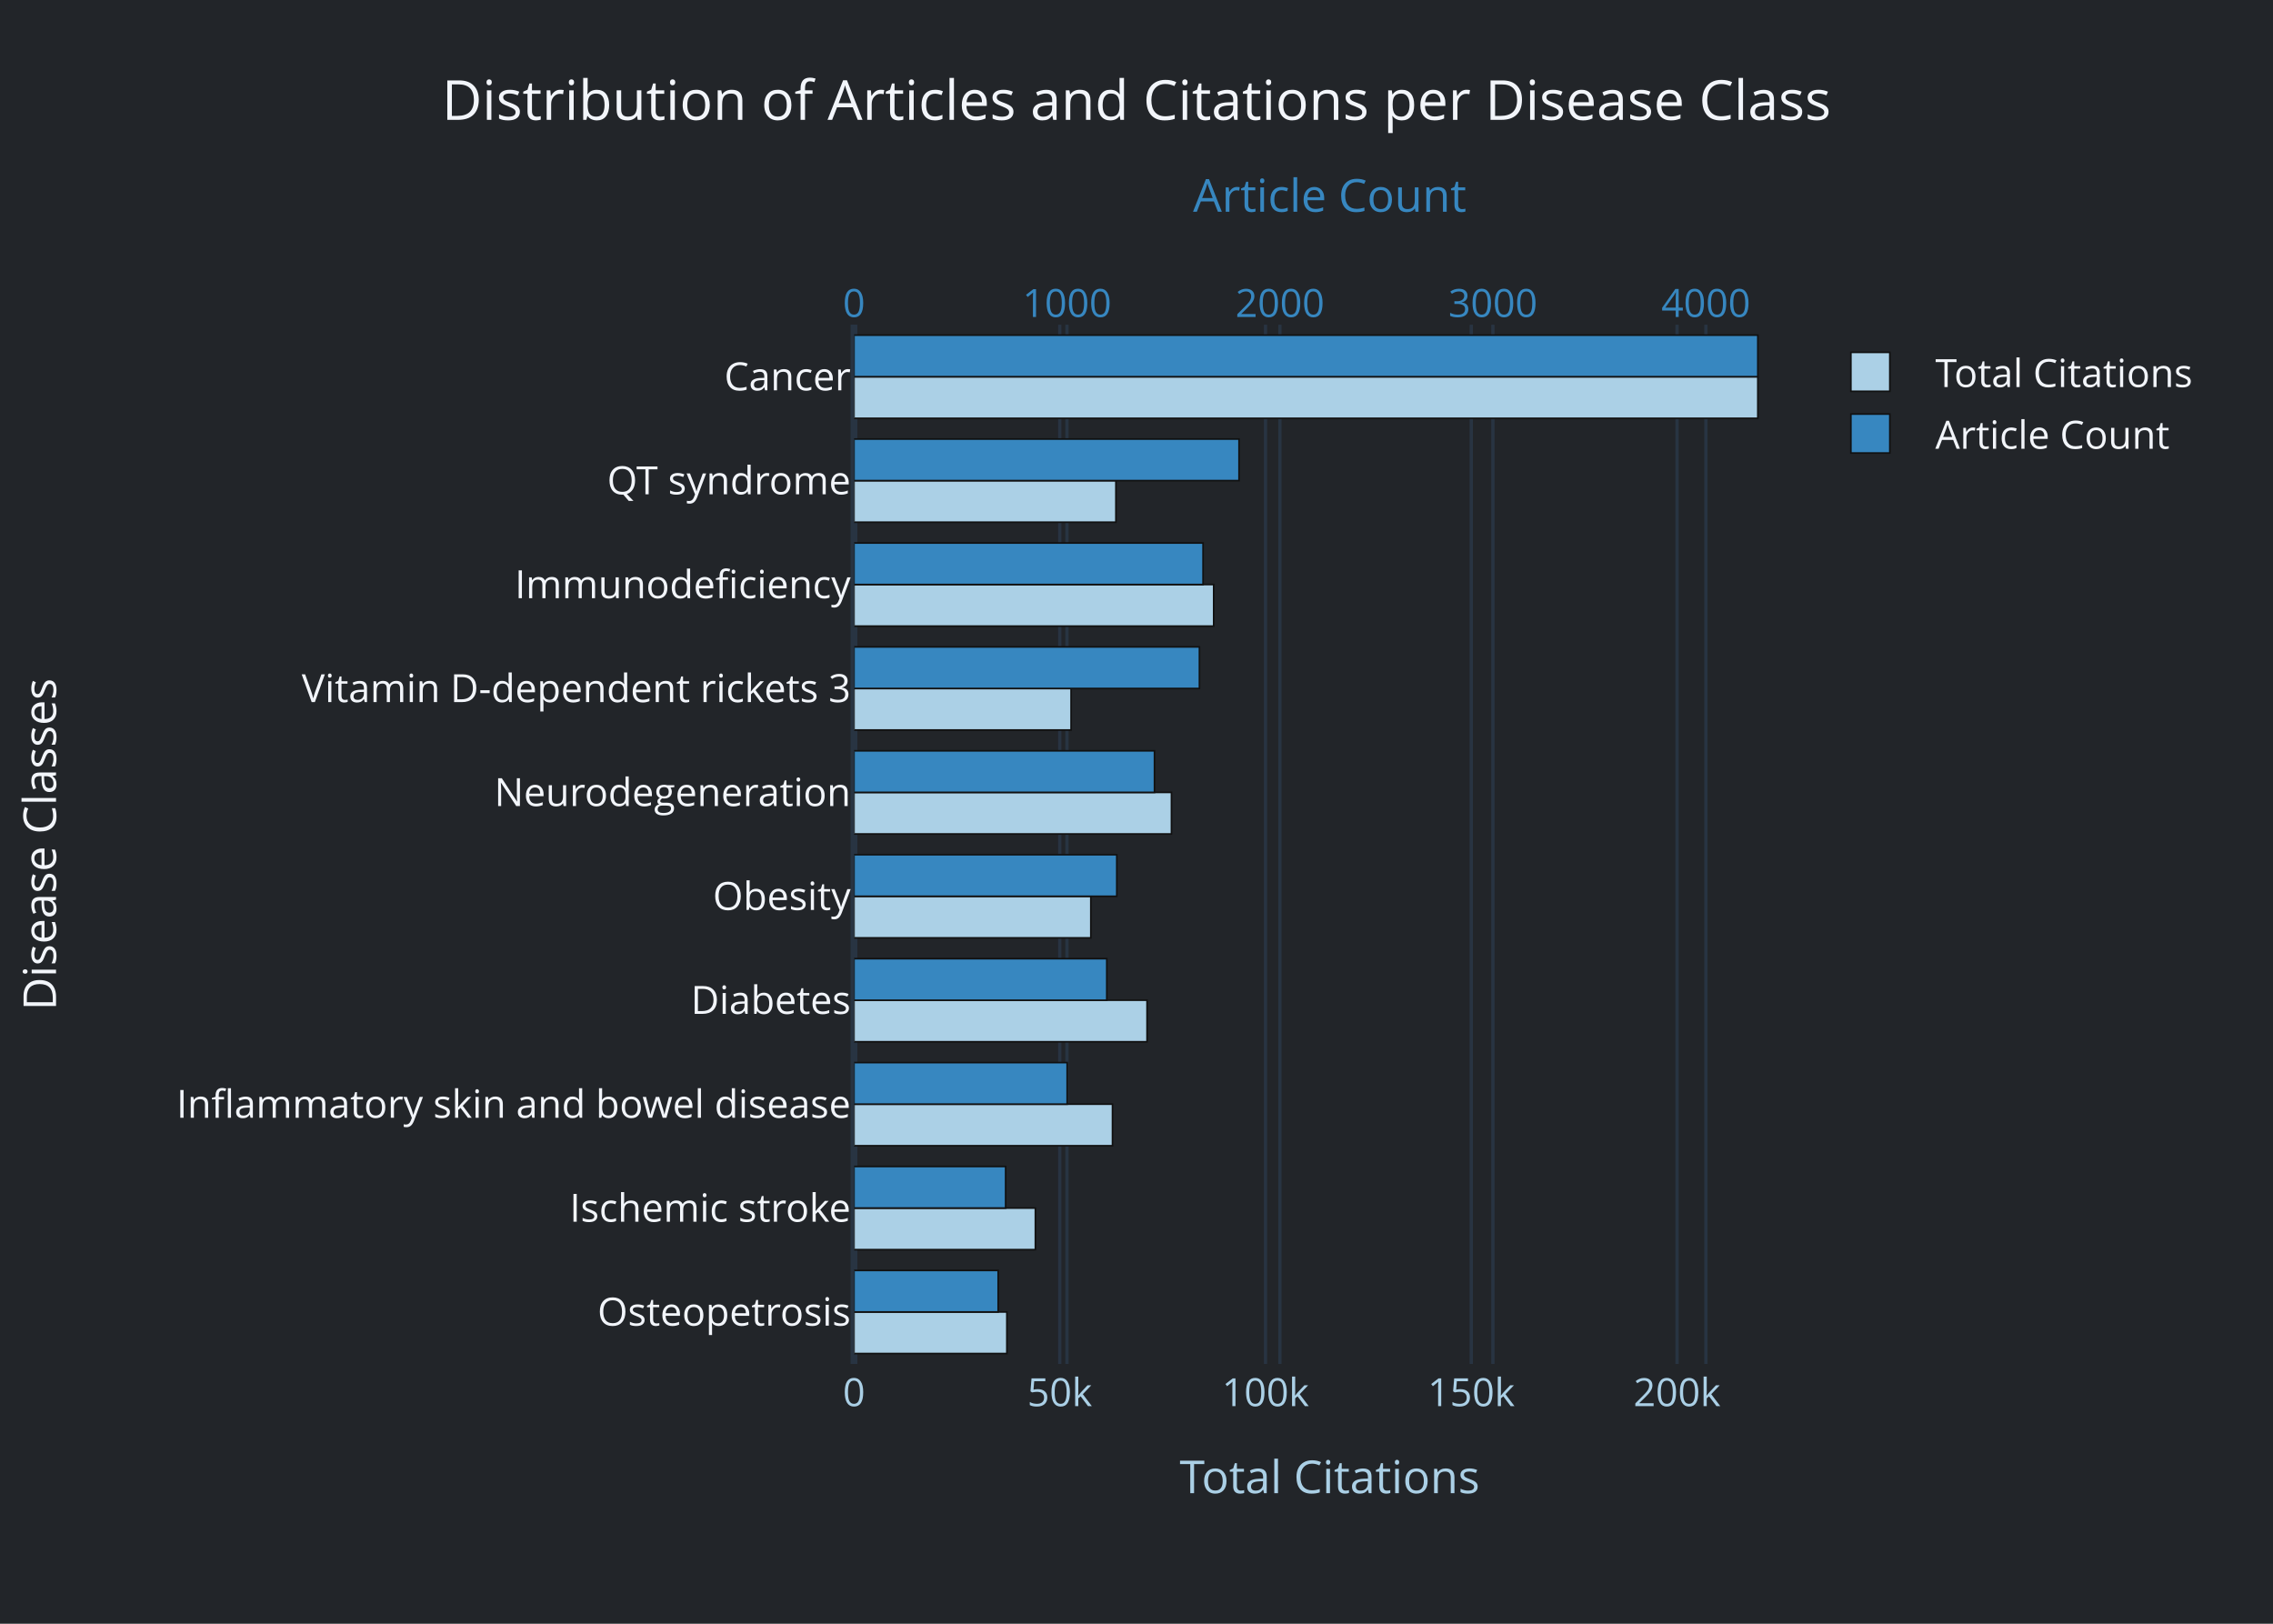
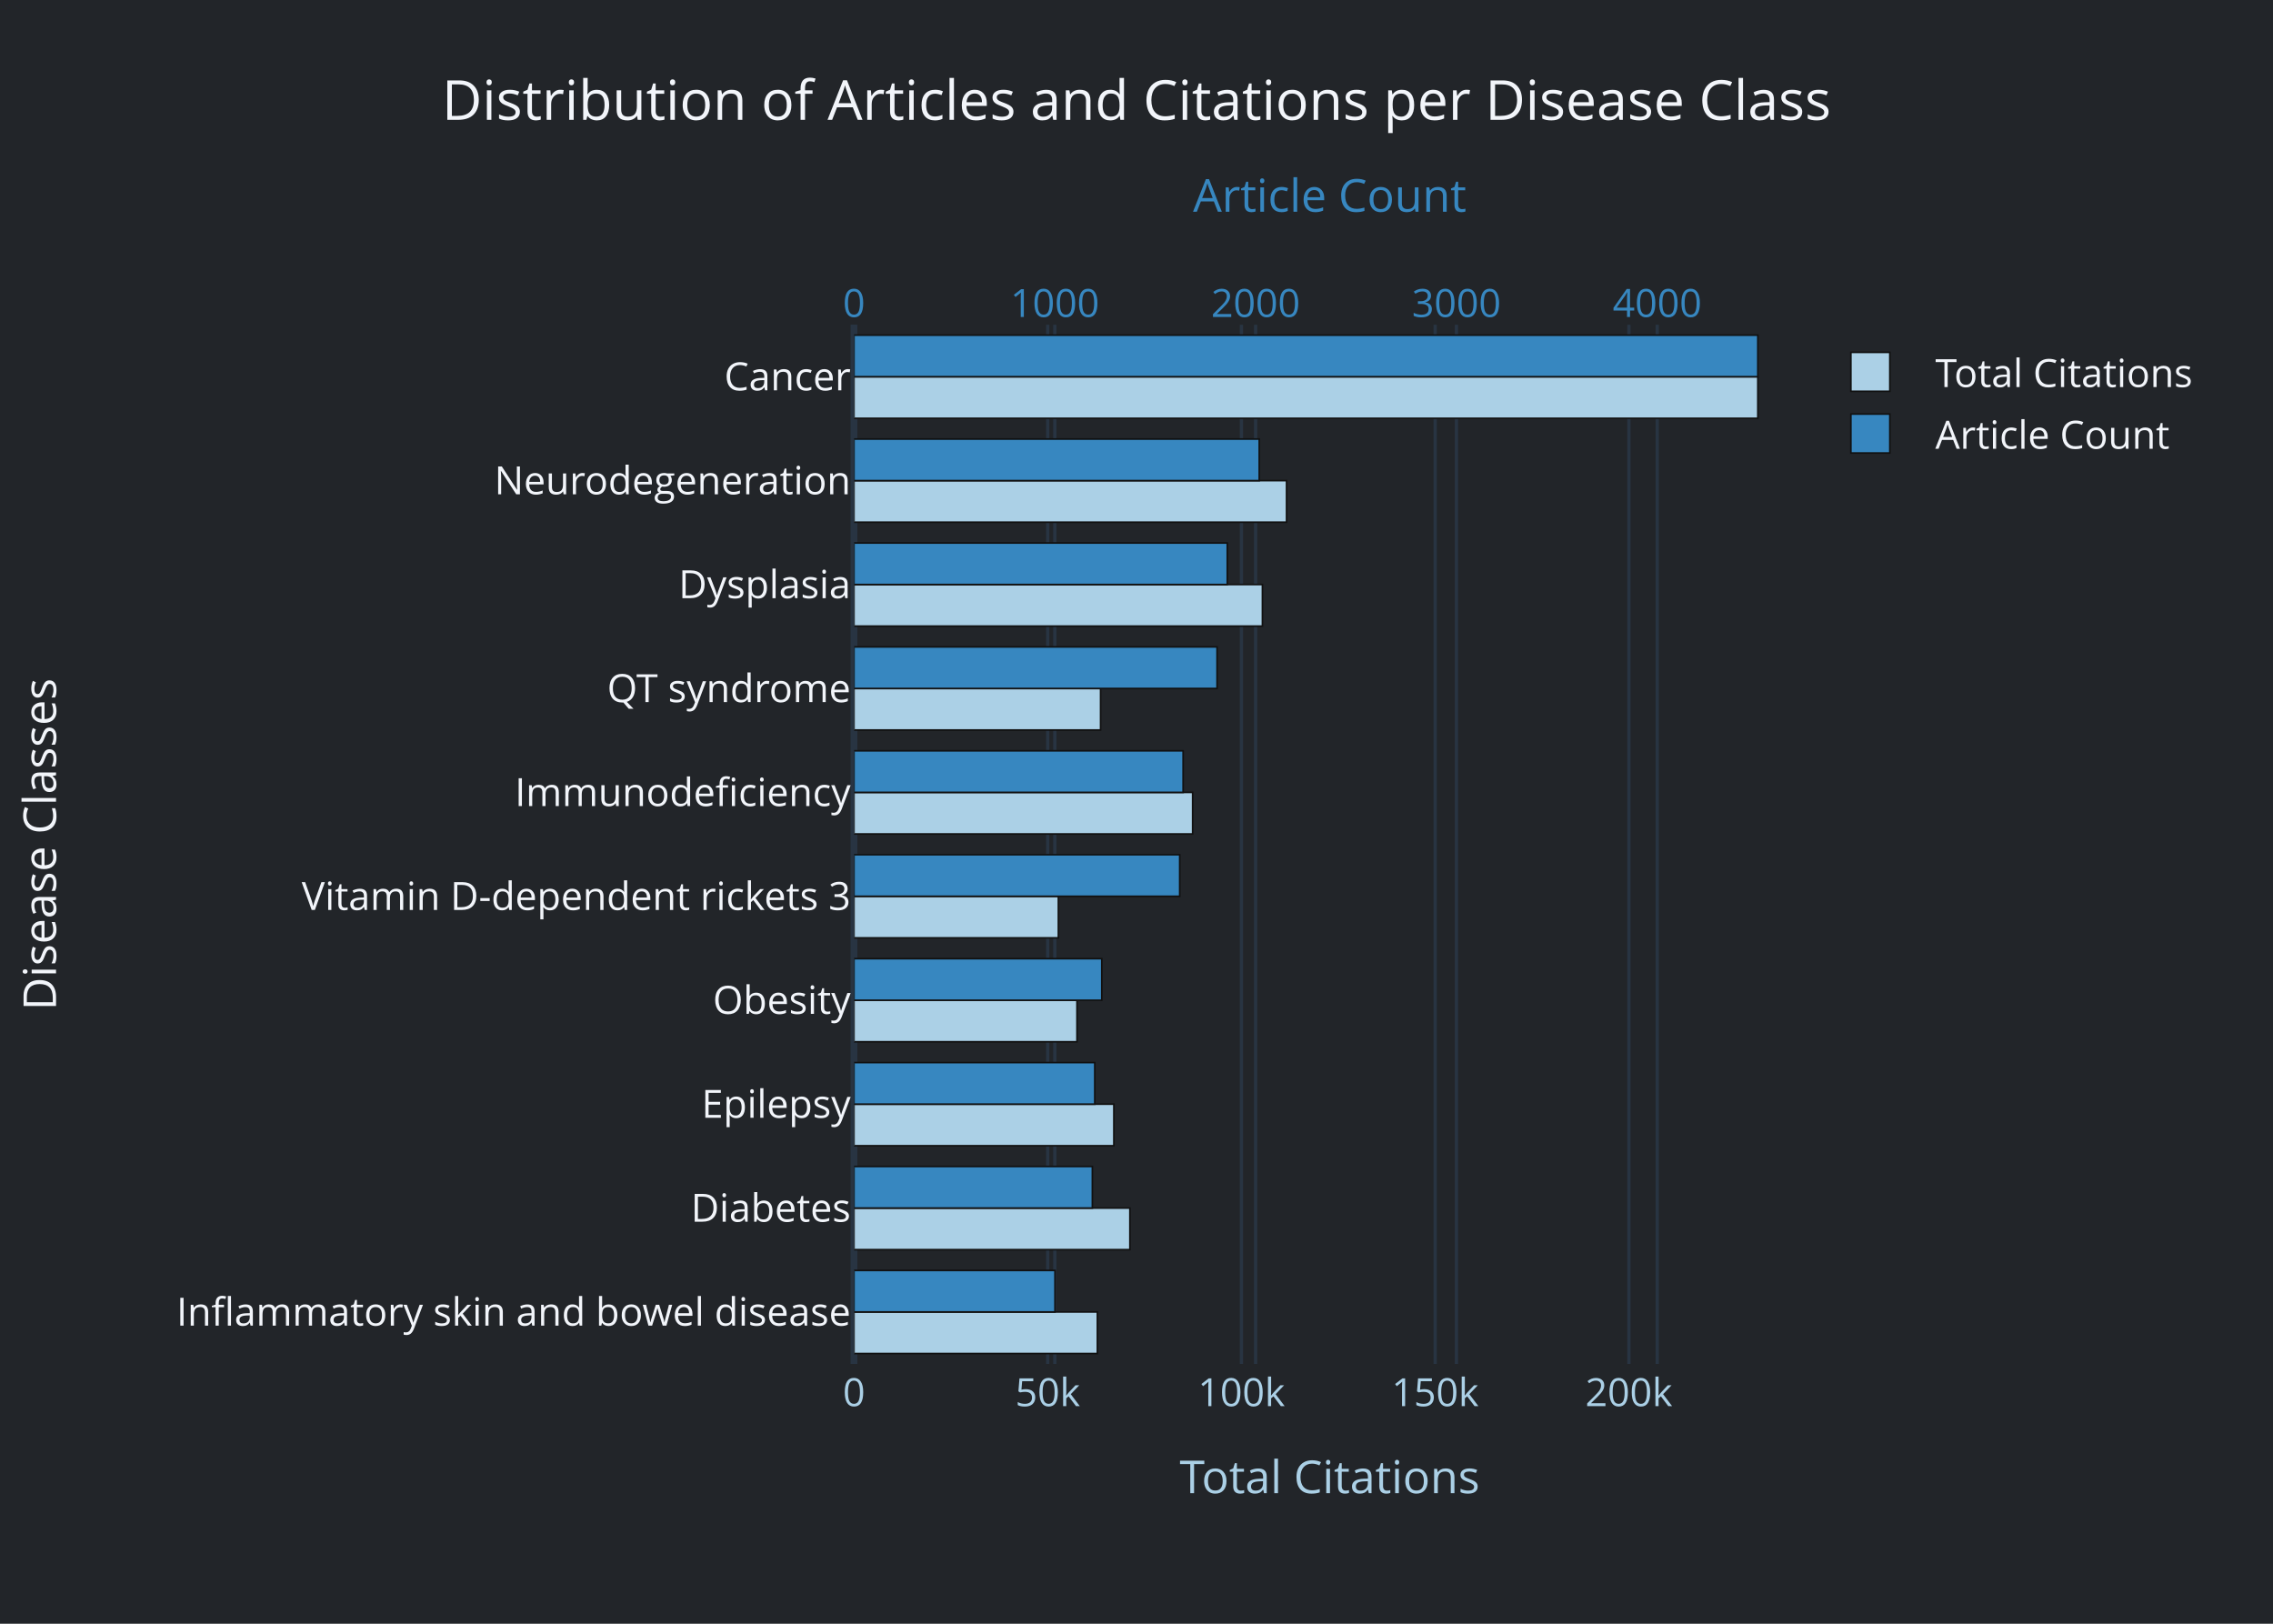
<svg xmlns="http://www.w3.org/2000/svg" class="main-svg" width="700" height="500" style="" viewBox="0 0 700 500">
  <rect x="0" y="0" width="700" height="500" style="fill: rgb(34, 37, 41); fill-opacity: 1;" />
-   <defs id="defs-4800c3">
+   <defs id="defs-c85c16">
    <g class="clips">
-       <clipPath id="clip4800c3xyplot" class="plotclip">
+       <clipPath id="clipc85c16xyplot" class="plotclip">
        <rect width="293" height="320" />
      </clipPath>
-       <clipPath id="clip4800c3x2yplot" class="plotclip">
+       <clipPath id="clipc85c16x2yplot" class="plotclip">
        <rect width="293" height="320" />
      </clipPath>
-       <clipPath class="axesclip" id="clip4800c3x">
+       <clipPath class="axesclip" id="clipc85c16x">
        <rect x="263" y="0" width="293" height="500" />
      </clipPath>
-       <clipPath class="axesclip" id="clip4800c3y">
+       <clipPath class="axesclip" id="clipc85c16y">
        <rect x="0" y="100" width="700" height="320" />
      </clipPath>
-       <clipPath class="axesclip" id="clip4800c3xy">
+       <clipPath class="axesclip" id="clipc85c16xy">
        <rect x="263" y="100" width="293" height="320" />
      </clipPath>
-       <clipPath class="axesclip" id="clip4800c3x2">
+       <clipPath class="axesclip" id="clipc85c16x2">
        <rect x="263" y="0" width="293" height="500" />
      </clipPath>
-       <clipPath class="axesclip" id="clip4800c3x2y">
+       <clipPath class="axesclip" id="clipc85c16x2y">
        <rect x="263" y="100" width="293" height="320" />
      </clipPath>
    </g>
    <g class="gradients" />
    <g class="patterns" />
  </defs>
  <g class="bglayer" />
  <g class="layer-below">
    <g class="imagelayer" />
    <g class="shapelayer" />
  </g>
  <g class="cartesianlayer">
    <g class="subplot xy">
      <g class="layer-subplot">
        <g class="shapelayer" />
        <g class="imagelayer" />
      </g>
      <g class="minor-gridlayer">
        <g class="x" />
        <g class="y" />
        <g class="x2" />
      </g>
      <g class="gridlayer">
        <g class="x">
-           <path class="xgrid crisp" transform="translate(326.37,0)" d="M0,100v320" style="stroke: rgb(40, 52, 66); stroke-opacity: 1; stroke-width: 1px;" />
-           <path class="xgrid crisp" transform="translate(389.73,0)" d="M0,100v320" style="stroke: rgb(40, 52, 66); stroke-opacity: 1; stroke-width: 1px;" />
-           <path class="xgrid crisp" transform="translate(453.1,0)" d="M0,100v320" style="stroke: rgb(40, 52, 66); stroke-opacity: 1; stroke-width: 1px;" />
-           <path class="xgrid crisp" transform="translate(516.47,0)" d="M0,100v320" style="stroke: rgb(40, 52, 66); stroke-opacity: 1; stroke-width: 1px;" />
+           <path class="xgrid crisp" transform="translate(322.66,0)" d="M0,100v320" style="stroke: rgb(40, 52, 66); stroke-opacity: 1; stroke-width: 1px;" />
+           <path class="xgrid crisp" transform="translate(382.32,0)" d="M0,100v320" style="stroke: rgb(40, 52, 66); stroke-opacity: 1; stroke-width: 1px;" />
+           <path class="xgrid crisp" transform="translate(441.98,0)" d="M0,100v320" style="stroke: rgb(40, 52, 66); stroke-opacity: 1; stroke-width: 1px;" />
+           <path class="xgrid crisp" transform="translate(501.64,0)" d="M0,100v320" style="stroke: rgb(40, 52, 66); stroke-opacity: 1; stroke-width: 1px;" />
        </g>
        <g class="y" />
        <g class="x2">
-           <path class="x2grid crisp" transform="translate(328.59,0)" d="M0,100v320" style="stroke: rgb(40, 52, 66); stroke-opacity: 1; stroke-width: 1px;" />
-           <path class="x2grid crisp" transform="translate(394.17,0)" d="M0,100v320" style="stroke: rgb(40, 52, 66); stroke-opacity: 1; stroke-width: 1px;" />
-           <path class="x2grid crisp" transform="translate(459.76,0)" d="M0,100v320" style="stroke: rgb(40, 52, 66); stroke-opacity: 1; stroke-width: 1px;" />
-           <path class="x2grid crisp" transform="translate(525.35,0)" d="M0,100v320" style="stroke: rgb(40, 52, 66); stroke-opacity: 1; stroke-width: 1px;" />
+           <path class="x2grid crisp" transform="translate(324.84,0)" d="M0,100v320" style="stroke: rgb(40, 52, 66); stroke-opacity: 1; stroke-width: 1px;" />
+           <path class="x2grid crisp" transform="translate(386.68,0)" d="M0,100v320" style="stroke: rgb(40, 52, 66); stroke-opacity: 1; stroke-width: 1px;" />
+           <path class="x2grid crisp" transform="translate(448.53,0)" d="M0,100v320" style="stroke: rgb(40, 52, 66); stroke-opacity: 1; stroke-width: 1px;" />
+           <path class="x2grid crisp" transform="translate(510.37,0)" d="M0,100v320" style="stroke: rgb(40, 52, 66); stroke-opacity: 1; stroke-width: 1px;" />
        </g>
      </g>
      <g class="zerolinelayer">
        <path class="xzl zl crisp" transform="translate(263,0)" d="M0,100v320" style="stroke: rgb(40, 52, 66); stroke-opacity: 1; stroke-width: 2px;" />
        <path class="x2zl zl crisp" transform="translate(263,0)" d="M0,100v320" style="stroke: rgb(40, 52, 66); stroke-opacity: 1; stroke-width: 2px;" />
      </g>
      <g class="layer-between">
        <g class="shapelayer" />
        <g class="imagelayer" />
      </g>
      <path class="xlines-below" />
      <path class="ylines-below" />
      <g class="overlines-below">
        <path class="x2y-x" />
        <path class="x2y-y" />
      </g>
      <g class="xaxislayer-below" />
      <g class="yaxislayer-below" />
      <g class="overaxes-below">
        <g class="x2y-x" />
        <g class="x2y-y" />
      </g>
      <g class="overplot">
-         <g class="xy" transform="translate(263,100)" clip-path="url(#clip4800c3xyplot)">
+         <g class="xy" transform="translate(263,100)" clip-path="url(#clipc85c16xyplot)">
          <g class="barlayer mlayer">
            <g class="trace bars" style="opacity: 1;">
              <g class="points">
                <g class="point">
                  <path d="M0,28.8V16H278.35V28.8Z" style="vector-effect: none; opacity: 1; stroke-width: 0.5px; fill: rgb(171, 208, 230); fill-opacity: 1; stroke: rgb(17, 17, 17); stroke-opacity: 1;" />
                </g>
                <g class="point">
-                   <path d="M0,60.8V48H80.66V60.8Z" style="vector-effect: none; opacity: 1; stroke-width: 0.5px; fill: rgb(171, 208, 230); fill-opacity: 1; stroke: rgb(17, 17, 17); stroke-opacity: 1;" />
-                 </g>
-                 <g class="point">
-                   <path d="M0,92.8V80H110.77V92.8Z" style="vector-effect: none; opacity: 1; stroke-width: 0.5px; fill: rgb(171, 208, 230); fill-opacity: 1; stroke: rgb(17, 17, 17); stroke-opacity: 1;" />
-                 </g>
-                 <g class="point">
-                   <path d="M0,124.8V112H66.86V124.8Z" style="vector-effect: none; opacity: 1; stroke-width: 0.5px; fill: rgb(171, 208, 230); fill-opacity: 1; stroke: rgb(17, 17, 17); stroke-opacity: 1;" />
-                 </g>
-                 <g class="point">
-                   <path d="M0,156.8V144H97.77V156.8Z" style="vector-effect: none; opacity: 1; stroke-width: 0.5px; fill: rgb(171, 208, 230); fill-opacity: 1; stroke: rgb(17, 17, 17); stroke-opacity: 1;" />
-                 </g>
-                 <g class="point">
-                   <path d="M0,188.8V176H72.94V188.8Z" style="vector-effect: none; opacity: 1; stroke-width: 0.5px; fill: rgb(171, 208, 230); fill-opacity: 1; stroke: rgb(17, 17, 17); stroke-opacity: 1;" />
-                 </g>
-                 <g class="point">
-                   <path d="M0,220.8V208H90.25V220.8Z" style="vector-effect: none; opacity: 1; stroke-width: 0.5px; fill: rgb(171, 208, 230); fill-opacity: 1; stroke: rgb(17, 17, 17); stroke-opacity: 1;" />
-                 </g>
-                 <g class="point">
-                   <path d="M0,252.8V240H79.61V252.8Z" style="vector-effect: none; opacity: 1; stroke-width: 0.5px; fill: rgb(171, 208, 230); fill-opacity: 1; stroke: rgb(17, 17, 17); stroke-opacity: 1;" />
-                 </g>
-                 <g class="point">
-                   <path d="M0,284.8V272H55.86V284.8Z" style="vector-effect: none; opacity: 1; stroke-width: 0.5px; fill: rgb(171, 208, 230); fill-opacity: 1; stroke: rgb(17, 17, 17); stroke-opacity: 1;" />
-                 </g>
-                 <g class="point">
-                   <path d="M0,316.8V304H47.08V316.8Z" style="vector-effect: none; opacity: 1; stroke-width: 0.5px; fill: rgb(171, 208, 230); fill-opacity: 1; stroke: rgb(17, 17, 17); stroke-opacity: 1;" />
+                   <path d="M0,60.8V48H133.21V60.8Z" style="vector-effect: none; opacity: 1; stroke-width: 0.5px; fill: rgb(171, 208, 230); fill-opacity: 1; stroke: rgb(17, 17, 17); stroke-opacity: 1;" />
+                 </g>
+                 <g class="point">
+                   <path d="M0,92.8V80H125.78V92.8Z" style="vector-effect: none; opacity: 1; stroke-width: 0.5px; fill: rgb(171, 208, 230); fill-opacity: 1; stroke: rgb(17, 17, 17); stroke-opacity: 1;" />
+                 </g>
+                 <g class="point">
+                   <path d="M0,124.8V112H75.94V124.8Z" style="vector-effect: none; opacity: 1; stroke-width: 0.5px; fill: rgb(171, 208, 230); fill-opacity: 1; stroke: rgb(17, 17, 17); stroke-opacity: 1;" />
+                 </g>
+                 <g class="point">
+                   <path d="M0,156.8V144H104.29V156.8Z" style="vector-effect: none; opacity: 1; stroke-width: 0.5px; fill: rgb(171, 208, 230); fill-opacity: 1; stroke: rgb(17, 17, 17); stroke-opacity: 1;" />
+                 </g>
+                 <g class="point">
+                   <path d="M0,188.8V176H62.94V188.8Z" style="vector-effect: none; opacity: 1; stroke-width: 0.5px; fill: rgb(171, 208, 230); fill-opacity: 1; stroke: rgb(17, 17, 17); stroke-opacity: 1;" />
+                 </g>
+                 <g class="point">
+                   <path d="M0,220.8V208H68.67V220.8Z" style="vector-effect: none; opacity: 1; stroke-width: 0.5px; fill: rgb(171, 208, 230); fill-opacity: 1; stroke: rgb(17, 17, 17); stroke-opacity: 1;" />
+                 </g>
+                 <g class="point">
+                   <path d="M0,252.8V240H80.03V252.8Z" style="vector-effect: none; opacity: 1; stroke-width: 0.5px; fill: rgb(171, 208, 230); fill-opacity: 1; stroke: rgb(17, 17, 17); stroke-opacity: 1;" />
+                 </g>
+                 <g class="point">
+                   <path d="M0,284.8V272H84.97V284.8Z" style="vector-effect: none; opacity: 1; stroke-width: 0.5px; fill: rgb(171, 208, 230); fill-opacity: 1; stroke: rgb(17, 17, 17); stroke-opacity: 1;" />
+                 </g>
+                 <g class="point">
+                   <path d="M0,316.8V304H74.95V316.8Z" style="vector-effect: none; opacity: 1; stroke-width: 0.5px; fill: rgb(171, 208, 230); fill-opacity: 1; stroke: rgb(17, 17, 17); stroke-opacity: 1;" />
                </g>
              </g>
            </g>
          </g>
        </g>
-         <g class="x2y" transform="translate(263,100)" clip-path="url(#clip4800c3x2yplot)">
+         <g class="x2y" transform="translate(263,100)" clip-path="url(#clipc85c16x2yplot)">
          <g class="barlayer mlayer">
            <g class="trace bars" style="opacity: 1;">
              <g class="points">
                <g class="point">
                  <path d="M0,16V3.2H278.35V16Z" style="vector-effect: none; opacity: 1; stroke-width: 0.5px; fill: rgb(55, 135, 192); fill-opacity: 1; stroke: rgb(17, 17, 17); stroke-opacity: 1;" />
                </g>
                <g class="point">
-                   <path d="M0,48V35.2H118.58V48Z" style="vector-effect: none; opacity: 1; stroke-width: 0.5px; fill: rgb(55, 135, 192); fill-opacity: 1; stroke: rgb(17, 17, 17); stroke-opacity: 1;" />
-                 </g>
-                 <g class="point">
-                   <path d="M0,80V67.2H107.5V80Z" style="vector-effect: none; opacity: 1; stroke-width: 0.5px; fill: rgb(55, 135, 192); fill-opacity: 1; stroke: rgb(17, 17, 17); stroke-opacity: 1;" />
-                 </g>
-                 <g class="point">
-                   <path d="M0,112V99.2H106.38V112Z" style="vector-effect: none; opacity: 1; stroke-width: 0.5px; fill: rgb(55, 135, 192); fill-opacity: 1; stroke: rgb(17, 17, 17); stroke-opacity: 1;" />
-                 </g>
-                 <g class="point">
-                   <path d="M0,144V131.2H92.54V144Z" style="vector-effect: none; opacity: 1; stroke-width: 0.5px; fill: rgb(55, 135, 192); fill-opacity: 1; stroke: rgb(17, 17, 17); stroke-opacity: 1;" />
-                 </g>
-                 <g class="point">
-                   <path d="M0,176V163.2H80.93V176Z" style="vector-effect: none; opacity: 1; stroke-width: 0.5px; fill: rgb(55, 135, 192); fill-opacity: 1; stroke: rgb(17, 17, 17); stroke-opacity: 1;" />
-                 </g>
-                 <g class="point">
-                   <path d="M0,208V195.2H77.85V208Z" style="vector-effect: none; opacity: 1; stroke-width: 0.5px; fill: rgb(55, 135, 192); fill-opacity: 1; stroke: rgb(17, 17, 17); stroke-opacity: 1;" />
-                 </g>
-                 <g class="point">
-                   <path d="M0,240V227.2H65.65V240Z" style="vector-effect: none; opacity: 1; stroke-width: 0.5px; fill: rgb(55, 135, 192); fill-opacity: 1; stroke: rgb(17, 17, 17); stroke-opacity: 1;" />
-                 </g>
-                 <g class="point">
-                   <path d="M0,272V259.2H46.7V272Z" style="vector-effect: none; opacity: 1; stroke-width: 0.5px; fill: rgb(55, 135, 192); fill-opacity: 1; stroke: rgb(17, 17, 17); stroke-opacity: 1;" />
-                 </g>
-                 <g class="point">
-                   <path d="M0,304V291.2H44.4V304Z" style="vector-effect: none; opacity: 1; stroke-width: 0.5px; fill: rgb(55, 135, 192); fill-opacity: 1; stroke: rgb(17, 17, 17); stroke-opacity: 1;" />
+                   <path d="M0,48V35.2H124.8V48Z" style="vector-effect: none; opacity: 1; stroke-width: 0.5px; fill: rgb(55, 135, 192); fill-opacity: 1; stroke: rgb(17, 17, 17); stroke-opacity: 1;" />
+                 </g>
+                 <g class="point">
+                   <path d="M0,80V67.2H114.96V80Z" style="vector-effect: none; opacity: 1; stroke-width: 0.5px; fill: rgb(55, 135, 192); fill-opacity: 1; stroke: rgb(17, 17, 17); stroke-opacity: 1;" />
+                 </g>
+                 <g class="point">
+                   <path d="M0,112V99.2H111.81V112Z" style="vector-effect: none; opacity: 1; stroke-width: 0.5px; fill: rgb(55, 135, 192); fill-opacity: 1; stroke: rgb(17, 17, 17); stroke-opacity: 1;" />
+                 </g>
+                 <g class="point">
+                   <path d="M0,144V131.2H101.36V144Z" style="vector-effect: none; opacity: 1; stroke-width: 0.5px; fill: rgb(55, 135, 192); fill-opacity: 1; stroke: rgb(17, 17, 17); stroke-opacity: 1;" />
+                 </g>
+                 <g class="point">
+                   <path d="M0,176V163.2H100.31V176Z" style="vector-effect: none; opacity: 1; stroke-width: 0.5px; fill: rgb(55, 135, 192); fill-opacity: 1; stroke: rgb(17, 17, 17); stroke-opacity: 1;" />
+                 </g>
+                 <g class="point">
+                   <path d="M0,208V195.2H76.31V208Z" style="vector-effect: none; opacity: 1; stroke-width: 0.5px; fill: rgb(55, 135, 192); fill-opacity: 1; stroke: rgb(17, 17, 17); stroke-opacity: 1;" />
+                 </g>
+                 <g class="point">
+                   <path d="M0,240V227.2H74.15V240Z" style="vector-effect: none; opacity: 1; stroke-width: 0.5px; fill: rgb(55, 135, 192); fill-opacity: 1; stroke: rgb(17, 17, 17); stroke-opacity: 1;" />
+                 </g>
+                 <g class="point">
+                   <path d="M0,272V259.2H73.41V272Z" style="vector-effect: none; opacity: 1; stroke-width: 0.5px; fill: rgb(55, 135, 192); fill-opacity: 1; stroke: rgb(17, 17, 17); stroke-opacity: 1;" />
+                 </g>
+                 <g class="point">
+                   <path d="M0,304V291.2H61.9V304Z" style="vector-effect: none; opacity: 1; stroke-width: 0.5px; fill: rgb(55, 135, 192); fill-opacity: 1; stroke: rgb(17, 17, 17); stroke-opacity: 1;" />
                </g>
              </g>
            </g>
          </g>
        </g>
      </g>
      <path class="xlines-above crisp" d="M0,0" style="fill: none;" />
      <path class="ylines-above crisp" d="M0,0" style="fill: none;" />
      <g class="overlines-above">
        <path class="x2y-x crisp" d="M0,0" style="fill: none;" />
        <path class="x2y-y crisp" d="M0,0" style="fill: none;" />
      </g>
      <g class="xaxislayer-above">
        <g class="xtick">
          <text text-anchor="middle" x="0" y="433" transform="translate(263,0)" style="font-family: 'Open Sans', verdana, arial, sans-serif; font-size: 12px; fill: rgb(171, 208, 230); fill-opacity: 1; white-space: pre; opacity: 1;">0</text>
        </g>
        <g class="xtick">
-           <text text-anchor="middle" x="0" y="433" style="font-family: 'Open Sans', verdana, arial, sans-serif; font-size: 12px; fill: rgb(171, 208, 230); fill-opacity: 1; white-space: pre; opacity: 1;" transform="translate(326.37,0)">50k</text>
-         </g>
-         <g class="xtick">
-           <text text-anchor="middle" x="0" y="433" style="font-family: 'Open Sans', verdana, arial, sans-serif; font-size: 12px; fill: rgb(171, 208, 230); fill-opacity: 1; white-space: pre; opacity: 1;" transform="translate(389.73,0)">100k</text>
-         </g>
-         <g class="xtick">
-           <text text-anchor="middle" x="0" y="433" style="font-family: 'Open Sans', verdana, arial, sans-serif; font-size: 12px; fill: rgb(171, 208, 230); fill-opacity: 1; white-space: pre; opacity: 1;" transform="translate(453.1,0)">150k</text>
-         </g>
-         <g class="xtick">
-           <text text-anchor="middle" x="0" y="433" style="font-family: 'Open Sans', verdana, arial, sans-serif; font-size: 12px; fill: rgb(171, 208, 230); fill-opacity: 1; white-space: pre; opacity: 1;" transform="translate(516.47,0)">200k</text>
+           <text text-anchor="middle" x="0" y="433" style="font-family: 'Open Sans', verdana, arial, sans-serif; font-size: 12px; fill: rgb(171, 208, 230); fill-opacity: 1; white-space: pre; opacity: 1;" transform="translate(322.66,0)">50k</text>
+         </g>
+         <g class="xtick">
+           <text text-anchor="middle" x="0" y="433" style="font-family: 'Open Sans', verdana, arial, sans-serif; font-size: 12px; fill: rgb(171, 208, 230); fill-opacity: 1; white-space: pre; opacity: 1;" transform="translate(382.32,0)">100k</text>
+         </g>
+         <g class="xtick">
+           <text text-anchor="middle" x="0" y="433" style="font-family: 'Open Sans', verdana, arial, sans-serif; font-size: 12px; fill: rgb(171, 208, 230); fill-opacity: 1; white-space: pre; opacity: 1;" transform="translate(441.98,0)">150k</text>
+         </g>
+         <g class="xtick">
+           <text text-anchor="middle" x="0" y="433" style="font-family: 'Open Sans', verdana, arial, sans-serif; font-size: 12px; fill: rgb(171, 208, 230); fill-opacity: 1; white-space: pre; opacity: 1;" transform="translate(501.64,0)">200k</text>
        </g>
      </g>
      <g class="yaxislayer-above">
        <g class="ytick">
-           <text text-anchor="end" x="262" y="4.2" transform="translate(0,404)" style="font-family: 'Open Sans', verdana, arial, sans-serif; font-size: 12px; fill: rgb(242, 245, 250); fill-opacity: 1; white-space: pre; opacity: 1;">Osteopetrosis</text>
-         </g>
-         <g class="ytick">
-           <text text-anchor="end" x="262" y="4.2" transform="translate(0,372)" style="font-family: 'Open Sans', verdana, arial, sans-serif; font-size: 12px; fill: rgb(242, 245, 250); fill-opacity: 1; white-space: pre; opacity: 1;">Ischemic stroke</text>
-         </g>
-         <g class="ytick">
-           <text text-anchor="end" x="262" y="4.2" transform="translate(0,340)" style="font-family: 'Open Sans', verdana, arial, sans-serif; font-size: 12px; fill: rgb(242, 245, 250); fill-opacity: 1; white-space: pre; opacity: 1;">Inflammatory skin and bowel disease</text>
-         </g>
-         <g class="ytick">
-           <text text-anchor="end" x="262" y="4.2" transform="translate(0,308)" style="font-family: 'Open Sans', verdana, arial, sans-serif; font-size: 12px; fill: rgb(242, 245, 250); fill-opacity: 1; white-space: pre; opacity: 1;">Diabetes</text>
-         </g>
-         <g class="ytick">
-           <text text-anchor="end" x="262" y="4.2" transform="translate(0,276)" style="font-family: 'Open Sans', verdana, arial, sans-serif; font-size: 12px; fill: rgb(242, 245, 250); fill-opacity: 1; white-space: pre; opacity: 1;">Obesity</text>
-         </g>
-         <g class="ytick">
-           <text text-anchor="end" x="262" y="4.2" transform="translate(0,244)" style="font-family: 'Open Sans', verdana, arial, sans-serif; font-size: 12px; fill: rgb(242, 245, 250); fill-opacity: 1; white-space: pre; opacity: 1;">Neurodegeneration</text>
-         </g>
-         <g class="ytick">
-           <text text-anchor="end" x="262" y="4.2" transform="translate(0,212)" style="font-family: 'Open Sans', verdana, arial, sans-serif; font-size: 12px; fill: rgb(242, 245, 250); fill-opacity: 1; white-space: pre; opacity: 1;">Vitamin D-dependent rickets 3</text>
-         </g>
-         <g class="ytick">
-           <text text-anchor="end" x="262" y="4.2" transform="translate(0,180)" style="font-family: 'Open Sans', verdana, arial, sans-serif; font-size: 12px; fill: rgb(242, 245, 250); fill-opacity: 1; white-space: pre; opacity: 1;">Immunodeficiency</text>
-         </g>
-         <g class="ytick">
-           <text text-anchor="end" x="262" y="4.2" transform="translate(0,148)" style="font-family: 'Open Sans', verdana, arial, sans-serif; font-size: 12px; fill: rgb(242, 245, 250); fill-opacity: 1; white-space: pre; opacity: 1;">QT syndrome</text>
+           <text text-anchor="end" x="262" y="4.2" transform="translate(0,404)" style="font-family: 'Open Sans', verdana, arial, sans-serif; font-size: 12px; fill: rgb(242, 245, 250); fill-opacity: 1; white-space: pre; opacity: 1;">Inflammatory skin and bowel disease</text>
+         </g>
+         <g class="ytick">
+           <text text-anchor="end" x="262" y="4.2" transform="translate(0,372)" style="font-family: 'Open Sans', verdana, arial, sans-serif; font-size: 12px; fill: rgb(242, 245, 250); fill-opacity: 1; white-space: pre; opacity: 1;">Diabetes</text>
+         </g>
+         <g class="ytick">
+           <text text-anchor="end" x="262" y="4.2" transform="translate(0,340)" style="font-family: 'Open Sans', verdana, arial, sans-serif; font-size: 12px; fill: rgb(242, 245, 250); fill-opacity: 1; white-space: pre; opacity: 1;">Epilepsy</text>
+         </g>
+         <g class="ytick">
+           <text text-anchor="end" x="262" y="4.2" transform="translate(0,308)" style="font-family: 'Open Sans', verdana, arial, sans-serif; font-size: 12px; fill: rgb(242, 245, 250); fill-opacity: 1; white-space: pre; opacity: 1;">Obesity</text>
+         </g>
+         <g class="ytick">
+           <text text-anchor="end" x="262" y="4.2" transform="translate(0,276)" style="font-family: 'Open Sans', verdana, arial, sans-serif; font-size: 12px; fill: rgb(242, 245, 250); fill-opacity: 1; white-space: pre; opacity: 1;">Vitamin D-dependent rickets 3</text>
+         </g>
+         <g class="ytick">
+           <text text-anchor="end" x="262" y="4.2" transform="translate(0,244)" style="font-family: 'Open Sans', verdana, arial, sans-serif; font-size: 12px; fill: rgb(242, 245, 250); fill-opacity: 1; white-space: pre; opacity: 1;">Immunodeficiency</text>
+         </g>
+         <g class="ytick">
+           <text text-anchor="end" x="262" y="4.2" transform="translate(0,212)" style="font-family: 'Open Sans', verdana, arial, sans-serif; font-size: 12px; fill: rgb(242, 245, 250); fill-opacity: 1; white-space: pre; opacity: 1;">QT syndrome</text>
+         </g>
+         <g class="ytick">
+           <text text-anchor="end" x="262" y="4.2" transform="translate(0,180)" style="font-family: 'Open Sans', verdana, arial, sans-serif; font-size: 12px; fill: rgb(242, 245, 250); fill-opacity: 1; white-space: pre; opacity: 1;">Dysplasia</text>
+         </g>
+         <g class="ytick">
+           <text text-anchor="end" x="262" y="4.2" transform="translate(0,148)" style="font-family: 'Open Sans', verdana, arial, sans-serif; font-size: 12px; fill: rgb(242, 245, 250); fill-opacity: 1; white-space: pre; opacity: 1;">Neurodegeneration</text>
        </g>
        <g class="ytick">
          <text text-anchor="end" x="262" y="4.2" transform="translate(0,116)" style="font-family: 'Open Sans', verdana, arial, sans-serif; font-size: 12px; fill: rgb(242, 245, 250); fill-opacity: 1; white-space: pre; opacity: 1;">Cancer</text>
        </g>
      </g>
      <g class="overaxes-above">
        <g class="x2y-x">
          <g class="x2tick">
            <text text-anchor="middle" x="0" y="97.6" transform="translate(263,0)" style="font-family: 'Open Sans', verdana, arial, sans-serif; font-size: 12px; fill: rgb(55, 135, 192); fill-opacity: 1; white-space: pre; opacity: 1;">0</text>
          </g>
          <g class="x2tick">
-             <text text-anchor="middle" x="0" y="97.6" style="font-family: 'Open Sans', verdana, arial, sans-serif; font-size: 12px; fill: rgb(55, 135, 192); fill-opacity: 1; white-space: pre; opacity: 1;" transform="translate(328.59,0)">1000</text>
-           </g>
-           <g class="x2tick">
-             <text text-anchor="middle" x="0" y="97.6" style="font-family: 'Open Sans', verdana, arial, sans-serif; font-size: 12px; fill: rgb(55, 135, 192); fill-opacity: 1; white-space: pre; opacity: 1;" transform="translate(394.17,0)">2000</text>
-           </g>
-           <g class="x2tick">
-             <text text-anchor="middle" x="0" y="97.6" style="font-family: 'Open Sans', verdana, arial, sans-serif; font-size: 12px; fill: rgb(55, 135, 192); fill-opacity: 1; white-space: pre; opacity: 1;" transform="translate(459.76,0)">3000</text>
-           </g>
-           <g class="x2tick">
-             <text text-anchor="middle" x="0" y="97.6" style="font-family: 'Open Sans', verdana, arial, sans-serif; font-size: 12px; fill: rgb(55, 135, 192); fill-opacity: 1; white-space: pre; opacity: 1;" transform="translate(525.35,0)">4000</text>
+             <text text-anchor="middle" x="0" y="97.6" style="font-family: 'Open Sans', verdana, arial, sans-serif; font-size: 12px; fill: rgb(55, 135, 192); fill-opacity: 1; white-space: pre; opacity: 1;" transform="translate(324.84,0)">1000</text>
+           </g>
+           <g class="x2tick">
+             <text text-anchor="middle" x="0" y="97.6" style="font-family: 'Open Sans', verdana, arial, sans-serif; font-size: 12px; fill: rgb(55, 135, 192); fill-opacity: 1; white-space: pre; opacity: 1;" transform="translate(386.68,0)">2000</text>
+           </g>
+           <g class="x2tick">
+             <text text-anchor="middle" x="0" y="97.6" style="font-family: 'Open Sans', verdana, arial, sans-serif; font-size: 12px; fill: rgb(55, 135, 192); fill-opacity: 1; white-space: pre; opacity: 1;" transform="translate(448.53,0)">3000</text>
+           </g>
+           <g class="x2tick">
+             <text text-anchor="middle" x="0" y="97.6" style="font-family: 'Open Sans', verdana, arial, sans-serif; font-size: 12px; fill: rgb(55, 135, 192); fill-opacity: 1; white-space: pre; opacity: 1;" transform="translate(510.37,0)">4000</text>
          </g>
        </g>
        <g class="x2y-y" />
      </g>
    </g>
    <g class="subplot x2y" />
  </g>
  <g class="polarlayer" />
  <g class="smithlayer" />
  <g class="ternarylayer" />
  <g class="geolayer" />
  <g class="funnelarealayer" />
  <g class="pielayer" />
  <g class="iciclelayer" />
  <g class="treemaplayer" />
  <g class="sunburstlayer" />
  <g class="glimages" />
-   <defs id="topdefs-4800c3">
+   <defs id="topdefs-c85c16">
    <g class="clips" />
-     <clipPath id="legend4800c3">
+     <clipPath id="legendc85c16">
      <rect width="132" height="48" x="0" y="0" />
    </clipPath>
  </defs>
  <g class="layer-above">
    <g class="imagelayer" />
    <g class="shapelayer" />
  </g>
  <g class="infolayer">
    <g class="legend" pointer-events="all" transform="translate(556,100)">
      <rect class="bg" shape-rendering="crispEdges" style="stroke: rgb(68, 68, 68); stroke-opacity: 1; fill: rgb(34, 37, 41); fill-opacity: 1; stroke-width: 0px;" width="132" height="48" x="0" y="0" />
-       <g class="scrollbox" transform="" clip-path="url(#legend4800c3)">
+       <g class="scrollbox" transform="" clip-path="url(#legendc85c16)">
        <g class="groups">
          <g class="traces" transform="translate(0,14.5)" style="opacity: 1;">
            <text class="legendtext" text-anchor="start" x="40" y="4.68" style="font-family: 'Open Sans', verdana, arial, sans-serif; font-size: 12px; fill: rgb(242, 245, 250); fill-opacity: 1; white-space: pre;">Total Citations</text>
            <g class="layers" style="opacity: 1;">
              <g class="legendfill" />
              <g class="legendlines" />
              <g class="legendsymbols">
                <g class="legendpoints">
                  <path class="legendundefined" d="M6,6H-6V-6H6Z" transform="translate(20,0)" style="stroke-width: 0.5px; fill: rgb(171, 208, 230); fill-opacity: 1; stroke: rgb(17, 17, 17); stroke-opacity: 1;" />
                </g>
              </g>
            </g>
            <rect class="legendtoggle" x="0" y="-9.5" width="126.891" height="19" style="fill: rgb(0, 0, 0); fill-opacity: 0;" />
          </g>
          <g class="traces" transform="translate(0,33.5)" style="opacity: 1;">
            <text class="legendtext" text-anchor="start" x="40" y="4.68" style="font-family: 'Open Sans', verdana, arial, sans-serif; font-size: 12px; fill: rgb(242, 245, 250); fill-opacity: 1; white-space: pre;">Article Count</text>
            <g class="layers" style="opacity: 1;">
              <g class="legendfill" />
              <g class="legendlines" />
              <g class="legendsymbols">
                <g class="legendpoints">
                  <path class="legendundefined" d="M6,6H-6V-6H6Z" transform="translate(20,0)" style="stroke-width: 0.5px; fill: rgb(55, 135, 192); fill-opacity: 1; stroke: rgb(17, 17, 17); stroke-opacity: 1;" />
                </g>
              </g>
            </g>
            <rect class="legendtoggle" x="0" y="-9.5" width="126.891" height="19" style="fill: rgb(0, 0, 0); fill-opacity: 0;" />
          </g>
        </g>
      </g>
      <rect class="scrollbar" rx="20" ry="3" width="0" height="0" style="fill: rgb(128, 139, 164); fill-opacity: 1;" x="0" y="0" />
    </g>
    <g class="g-gtitle">
      <text class="gtitle" x="350" y="25" text-anchor="middle" dy="0.7em" style="opacity: 1; font-family: 'Open Sans', verdana, arial, sans-serif; font-size: 17px; fill: rgb(242, 245, 250); fill-opacity: 1; white-space: pre;">Distribution of Articles and Citations per Disease Class</text>
    </g>
    <g class="g-xtitle">
      <text class="xtitle" x="409.5" y="459.8" text-anchor="middle" style="opacity: 1; font-family: 'Open Sans', verdana, arial, sans-serif; font-size: 14px; fill: rgb(171, 208, 230); fill-opacity: 1; white-space: pre;">Total Citations</text>
    </g>
    <g class="g-x2title">
      <text class="x2title" x="409.5" y="65.194" text-anchor="middle" style="opacity: 1; font-family: 'Open Sans', verdana, arial, sans-serif; font-size: 14px; fill: rgb(55, 135, 192); fill-opacity: 1; white-space: pre;">Article Count</text>
    </g>
    <g class="g-ytitle">
      <text class="ytitle" transform="rotate(-90,17.25625,260)" x="17.256" y="260" text-anchor="middle" style="opacity: 1; font-family: 'Open Sans', verdana, arial, sans-serif; font-size: 14px; fill: rgb(242, 245, 250); fill-opacity: 1; white-space: pre;">Disease Classes</text>
    </g>
  </g>
</svg>
